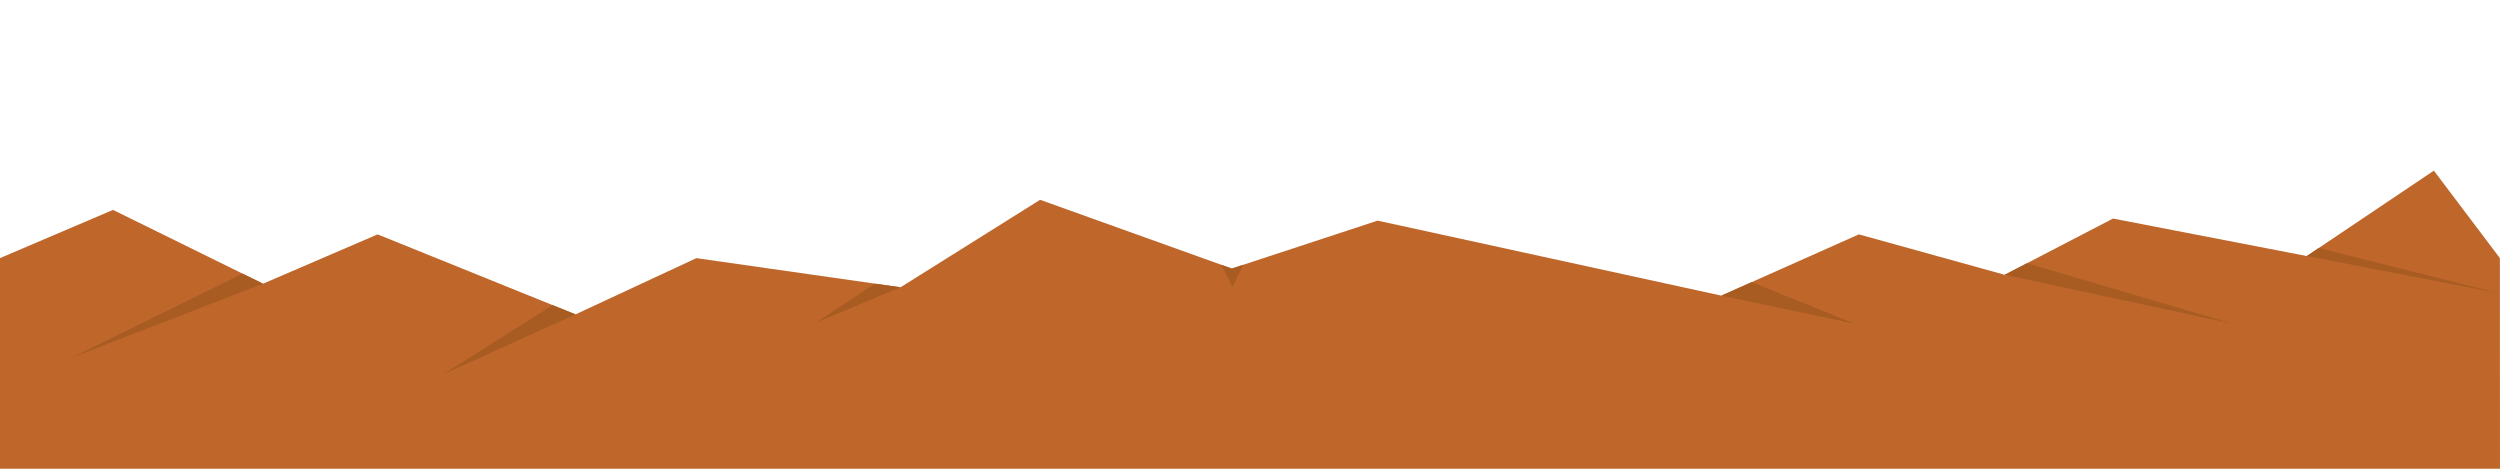
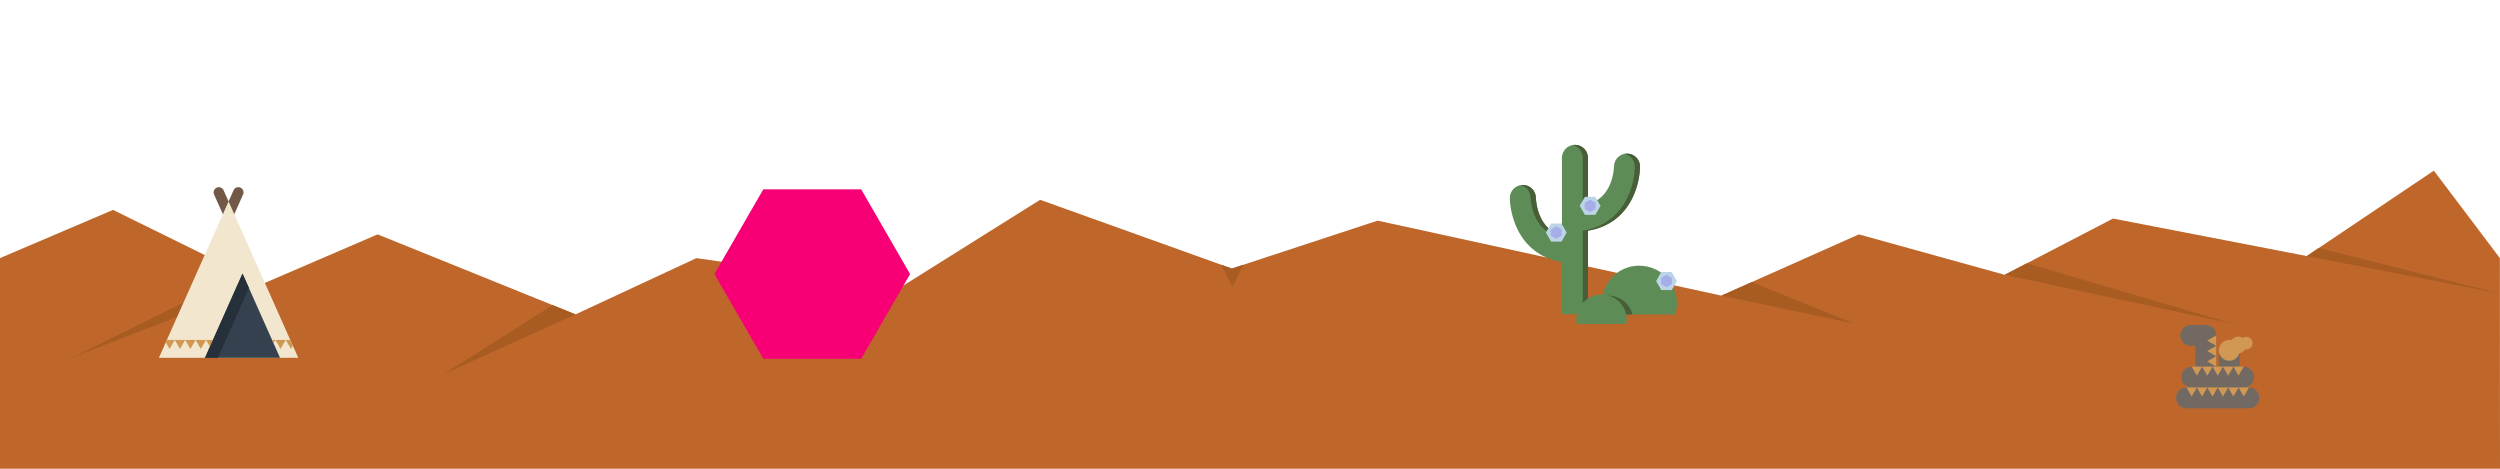
- <svg xmlns="http://www.w3.org/2000/svg" version="1.1" x="0px" y="0px" viewBox="0 0 4800 900" enable-background="new 0 0 4800 900" xml:space="preserve">
+ <svg xmlns="http://www.w3.org/2000/svg" version="1.1" x="0px" y="0px" width="4800px" height="900px" viewBox="0 0 4800 900" enable-background="new 0 0 4800 900" xml:space="preserve">
+   <g id="Layer_5">
+ </g>
+   <g id="Layer_3">
+ </g>
+   <g id="Layer_2">
+ </g>
+   <g id="Layer_1">
+ </g>
  <g id="measurement_x5F_tools">
    <g>
      <polygon fill="#BF672B" points="0,495.548 217,403 505,544.707 725,450 1105,603.617 1337,495.617 1729,551.617 1997,383.617     2365,515.617 2645,423.617 3305,567.617 3569,450 3849,527.617 4057,419.617 4429,491.617 4673,327.617 4799.77,495.548 4800,900     0,900   " />
      <polygon fill="#A85C22" points="505,544.707 138,686.617 465.63,525.336   " />
      <polygon fill="#A85C22" points="1729,551.617 1566,619.617 1679.86,544.597   " />
      <polygon fill="#A85C22" points="2344.63,508.31 2366.333,550.95 2387.237,508.31 2365,515.617   " />
      <polygon fill="#A85C22" points="3305,567.617 3561.13,621.687 3363.368,541.613   " />
      <polygon fill="#A85C22" points="3849,527.617 4286.984,621.687 3891.836,505.375   " />
      <polygon fill="#A85C22" points="4429,491.617 4799.808,563.531 4451.973,476.176   " />
-       <polygon fill="#A85C22" points="1105,603.617 851,718.617 1061.109,585.873   " />
+       <polygon fill="#A85C22" points="1105,603.617 851,718.617 1061.109,585.874   " />
    </g>
+     <g>
+       <g>
+         <path fill="#726962" d="M4235.15,623.937L4235.15,623.937h-28.945c-11.046,0-20,8.954-20,20s8.954,20,20,20h8.945v40h40v-60     C4255.15,632.891,4246.196,623.937,4235.15,623.937z" />
+         <g>
+           <polygon fill="#D19853" points="4255.15,663.937 4237.83,653.937 4255.15,643.937     " />
+           <polygon fill="#D19853" points="4255.15,683.937 4237.83,673.937 4255.15,663.937     " />
+           <polygon fill="#D19853" points="4255.15,703.937 4237.83,693.937 4255.15,683.937     " />
+         </g>
+       </g>
+       <line x1="4280.197" y1="672.678" x2="4280.197" y2="710.774" />
+       <rect x="4260.197" y="672.679" fill="#726962" width="40" height="31.259" />
+       <g>
+         <path fill="#726962" d="M4308.048,743.937h-100c-11.046,0-20-8.954-20-20s8.954-20,20-20h100c11.046,0,20,8.954,20,20     S4319.094,743.937,4308.048,743.937z" />
+         <polygon fill="#D19853" points="4228.048,703.937 4218.048,721.258 4208.048,703.937    " />
+         <polygon fill="#D19853" points="4248.048,703.937 4238.048,721.258 4228.048,703.937    " />
+         <polygon fill="#D19853" points="4268.048,703.937 4258.048,721.258 4248.048,703.937    " />
+         <polygon fill="#D19853" points="4288.048,703.937 4278.048,721.258 4268.048,703.937    " />
+         <polygon fill="#D19853" points="4308.048,703.937 4298.048,721.258 4288.048,703.937    " />
+       </g>
+       <g>
+         <path fill="#726962" d="M4318.048,783.937h-120c-11.046,0-20-8.954-20-20s8.954-20,20-20h120c11.046,0,20,8.954,20,20     S4329.094,783.937,4318.048,783.937z" />
+         <polygon fill="#D19853" points="4238.048,743.937 4228.048,761.258 4218.048,743.937    " />
+         <polygon fill="#D19853" points="4218.048,743.937 4208.048,761.258 4198.048,743.937    " />
+         <polygon fill="#D19853" points="4258.048,743.937 4248.048,761.258 4238.048,743.937    " />
+         <polygon fill="#D19853" points="4278.048,743.937 4268.048,761.258 4258.048,743.937    " />
+         <polygon fill="#D19853" points="4298.048,743.937 4288.048,761.258 4278.048,743.937    " />
+         <polygon fill="#D19853" points="4318.048,743.937 4308.048,761.258 4298.048,743.937    " />
+       </g>
+       <g>
+         <circle fill="#D19853" cx="4297.342" cy="662.251" r="15.998" />
+         <circle fill="#D19853" cx="4312.967" cy="658.865" r="11.999" />
+         <circle fill="#D19853" cx="4280.197" cy="672.678" r="19.998" />
+       </g>
+     </g>
+     <g>
+       <path fill="#725947" d="M438.87,421.347c-3.948,0-7.527-2.323-9.135-5.931l-18.71-41.993c-2.247-5.044,0.021-10.956,5.065-13.204    c5.044-2.246,10.955,0.021,13.204,5.065l9.575,21.491l9.575-21.491c2.248-5.045,8.159-7.312,13.204-5.065    c5.045,2.248,7.312,8.16,5.065,13.204l-18.71,41.993C446.397,419.023,442.818,421.347,438.87,421.347z" />
+       <polygon fill="#F2E7CE" points="438.87,386.775 305.124,686.95 572.615,686.95   " />
+       <polygon fill="#35414F" points="393.622,686.95 537.639,686.95 465.63,525.336   " />
+       <polygon fill="#D19853" points="345.548,670.01 355.548,652.689 335.548,652.689   " />
+       <polygon fill="#D19853" points="365.548,670.01 375.548,652.689 355.548,652.689   " />
+       <polygon fill="#D19853" points="385.548,670.01 395.548,652.689 375.548,652.689   " />
+       <polygon fill="#D19853" points="395.548,652.689 403.077,665.729 408.887,652.689   " />
+       <polygon fill="#D19853" points="525.099,658.805 528.63,652.689 522.374,652.689   " />
+       <polygon fill="#D19853" points="538.63,670.01 548.63,652.689 528.63,652.689   " />
+       <g>
+         <polygon fill="#D19853" points="335.548,652.689 320.389,652.689 318.28,657.422 325.548,670.01    " />
+         <polygon fill="#D19853" points="558.63,670.01 562.264,663.717 557.35,652.689 548.63,652.689    " />
+       </g>
+       <polygon fill="#25303A" points="465.63,525.336 393.622,686.95 418.246,686.95 477.943,552.969   " />
+     </g>
+     <g>
+       <g>
+         <path fill="#5E8C57" d="M3123.889,294.877c-13.808,0-25,11.192-25,25c0,0.191-0.424,19.946-9.86,38.819     c-8.636,17.271-21.875,28.239-40.14,33.159v-88.795c0-13.807-11.193-25-25-25s-25,11.193-25,25v148.978     c-18.265-4.92-31.504-15.887-40.14-33.159c-9.437-18.873-9.86-38.628-9.86-38.819c0-13.808-11.192-25-25-25s-25,11.192-25,25     c0,3.163,0.425,31.751,15.14,61.181c9.228,18.455,22.073,33.258,38.181,43.995c13.561,9.041,29.193,15.018,46.68,17.873v100.126     h50v-160.31c17.486-2.854,33.119-8.832,46.68-17.873c16.107-10.737,28.953-25.54,38.181-43.995     c14.715-29.43,15.14-58.018,15.14-61.181C3148.889,306.07,3137.697,294.877,3123.889,294.877z" />
+         <g>
+           <path fill="#475E38" d="M2938.889,380.061c0,0.191,0.424,19.946,9.86,38.819c8.636,17.271,21.875,28.239,40.14,33.159v-3.526      c-13.193-5.861-23.168-15.69-30.14-29.633c-9.437-18.873-9.86-38.628-9.86-38.819c0-13.808-11.192-25-25-25      c-1.712,0-3.384,0.173-5,0.501C2930.3,357.878,2938.889,367.966,2938.889,380.061z" />
+           <path fill="#475E38" d="M3038.889,303.061v88.795c3.521-0.948,6.85-2.127,10-3.526v-85.268c0-13.807-11.193-25-25-25      c-1.712,0-3.384,0.173-5,0.501C3030.3,280.879,3038.889,290.967,3038.889,303.061z" />
+           <path fill="#475E38" d="M3123.889,294.877c-1.712,0-3.384,0.173-5,0.501c11.411,2.316,20,12.404,20,24.499      c0,3.163-0.425,31.751-15.14,61.181c-9.228,18.455-22.073,33.258-38.181,43.995c-13.561,9.041-29.193,15.018-46.68,17.873      v160.31h10v-160.31c17.486-2.854,33.119-8.832,46.68-17.873c16.107-10.737,28.953-25.54,38.181-43.995      c14.715-29.43,15.14-58.018,15.14-61.181C3148.889,306.07,3137.697,294.877,3123.889,294.877z" />
+         </g>
+       </g>
+       <polygon fill="#BCD4E8" points="3043.04,412.504 3033.04,395.183 3043.04,377.863 3063.04,377.863 3073.04,395.183     3063.04,412.504   " />
+       <polygon fill="#BCD4E8" points="2978.064,463.825 2968.064,446.504 2978.064,429.184 2998.064,429.184 3008.064,446.504     2998.064,463.825   " />
+       <polygon fill="#A6AEE8" points="3063.419,401.175 3053.04,407.167 3042.662,401.175 3042.662,389.191 3053.04,383.199     3063.419,389.191   " />
+       <polygon fill="#A6AEE8" points="2998.443,452.496 2988.064,458.488 2977.686,452.496 2977.686,440.512 2988.064,434.52     2998.443,440.512   " />
+     </g>
+     <g>
+       <g>
+         <path fill="#5E8C57" d="M3216.529,603.774c2.07-6.734,3.189-13.883,3.189-21.296c0-39.978-32.409-72.386-72.386-72.386     s-72.386,32.408-72.386,72.386c0,7.412,1.119,14.562,3.189,21.296H3216.529z" />
+         <path fill="#475E38" d="M3087.69,567.642c-3.583,0-7.071,0.401-10.433,1.14c-0.85,4.437-1.311,9.011-1.311,13.696     c0,7.412,1.119,14.562,3.189,21.296h55.372C3129.08,582.985,3110.178,567.642,3087.69,567.642z" />
+         <path fill="#5E8C57" d="M3122.661,621.939c0.434-2.606,0.671-5.278,0.671-8.007c0-26.723-21.663-48.386-48.386-48.386     c-26.723,0-48.386,21.663-48.386,48.386c0,2.729,0.237,5.401,0.671,8.007H3122.661z" />
+       </g>
+       <polygon fill="#BCD4E8" points="3189.718,556.933 3179.718,539.612 3189.718,522.292 3209.718,522.292 3219.718,539.612     3209.718,556.933   " />
+       <polygon fill="#A6AEE8" points="3210.096,545.604 3199.718,551.596 3189.34,545.604 3189.34,533.62 3199.718,527.628     3210.096,533.62   " />
+     </g>
+     <polygon fill="#F80075" points="1465.551,688.934 1371.603,526.21 1465.551,363.487 1653.448,363.487 1747.396,526.21    1653.448,688.934  " />
  </g>
</svg>
